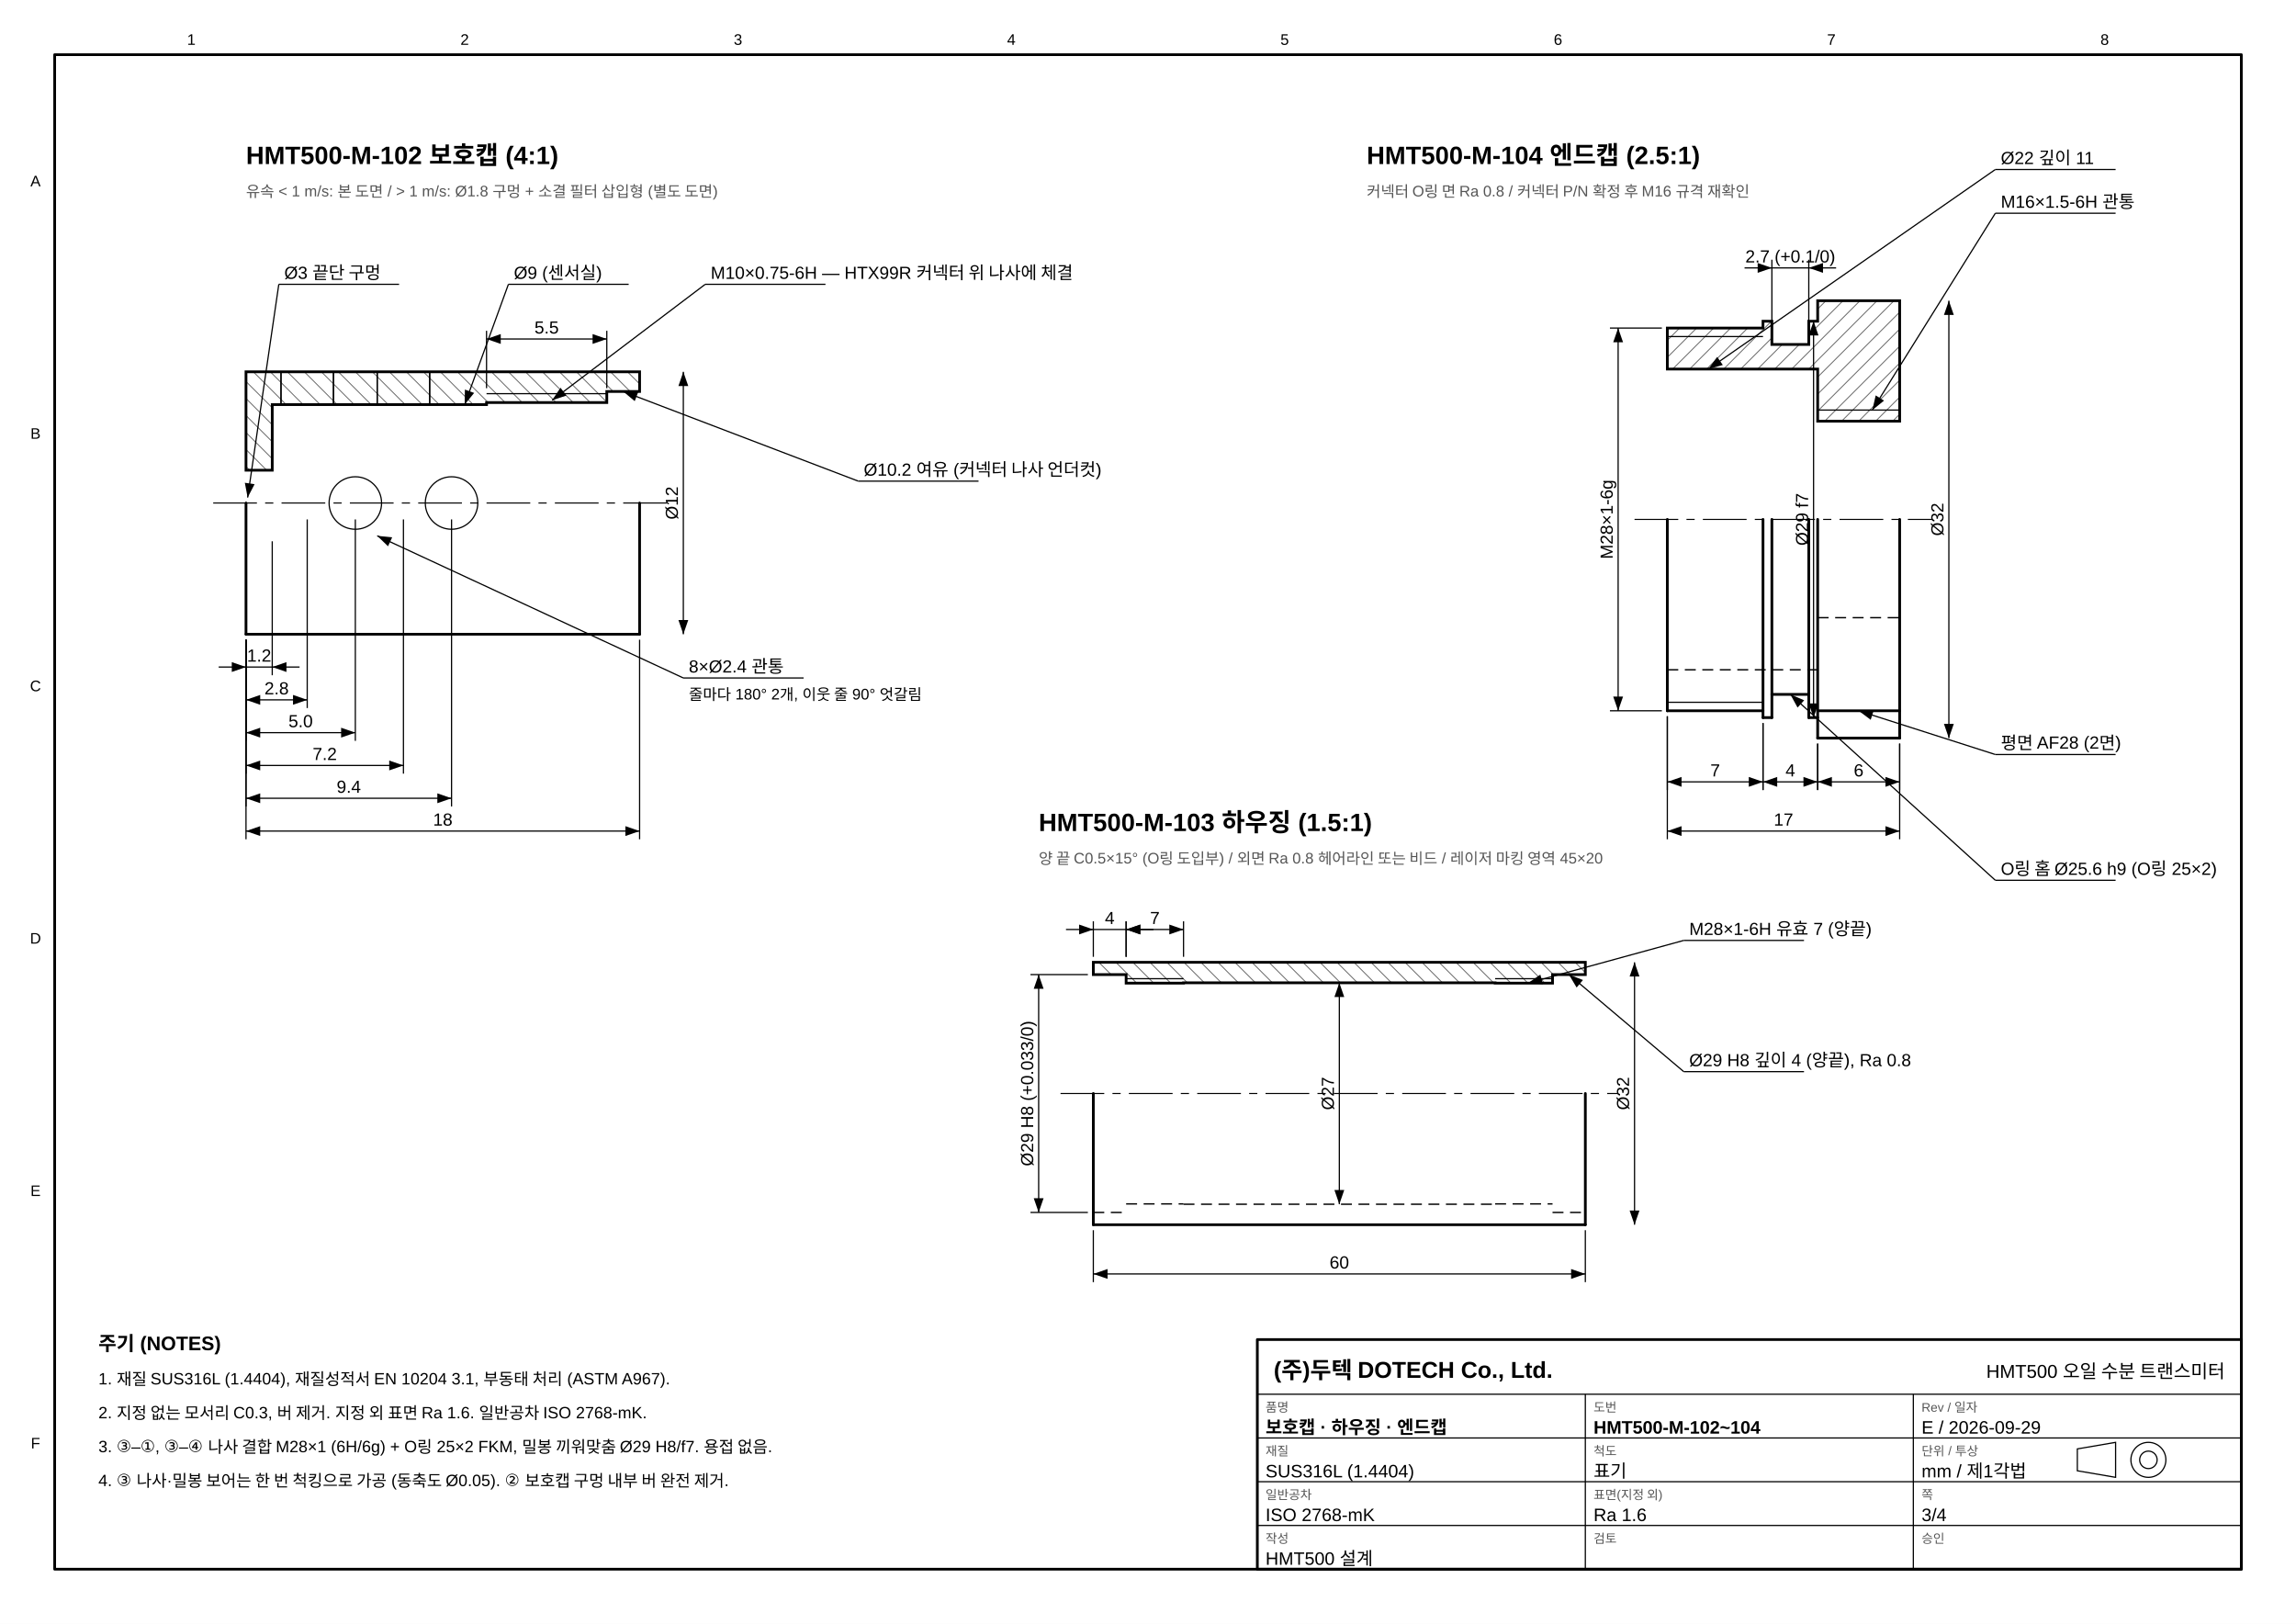
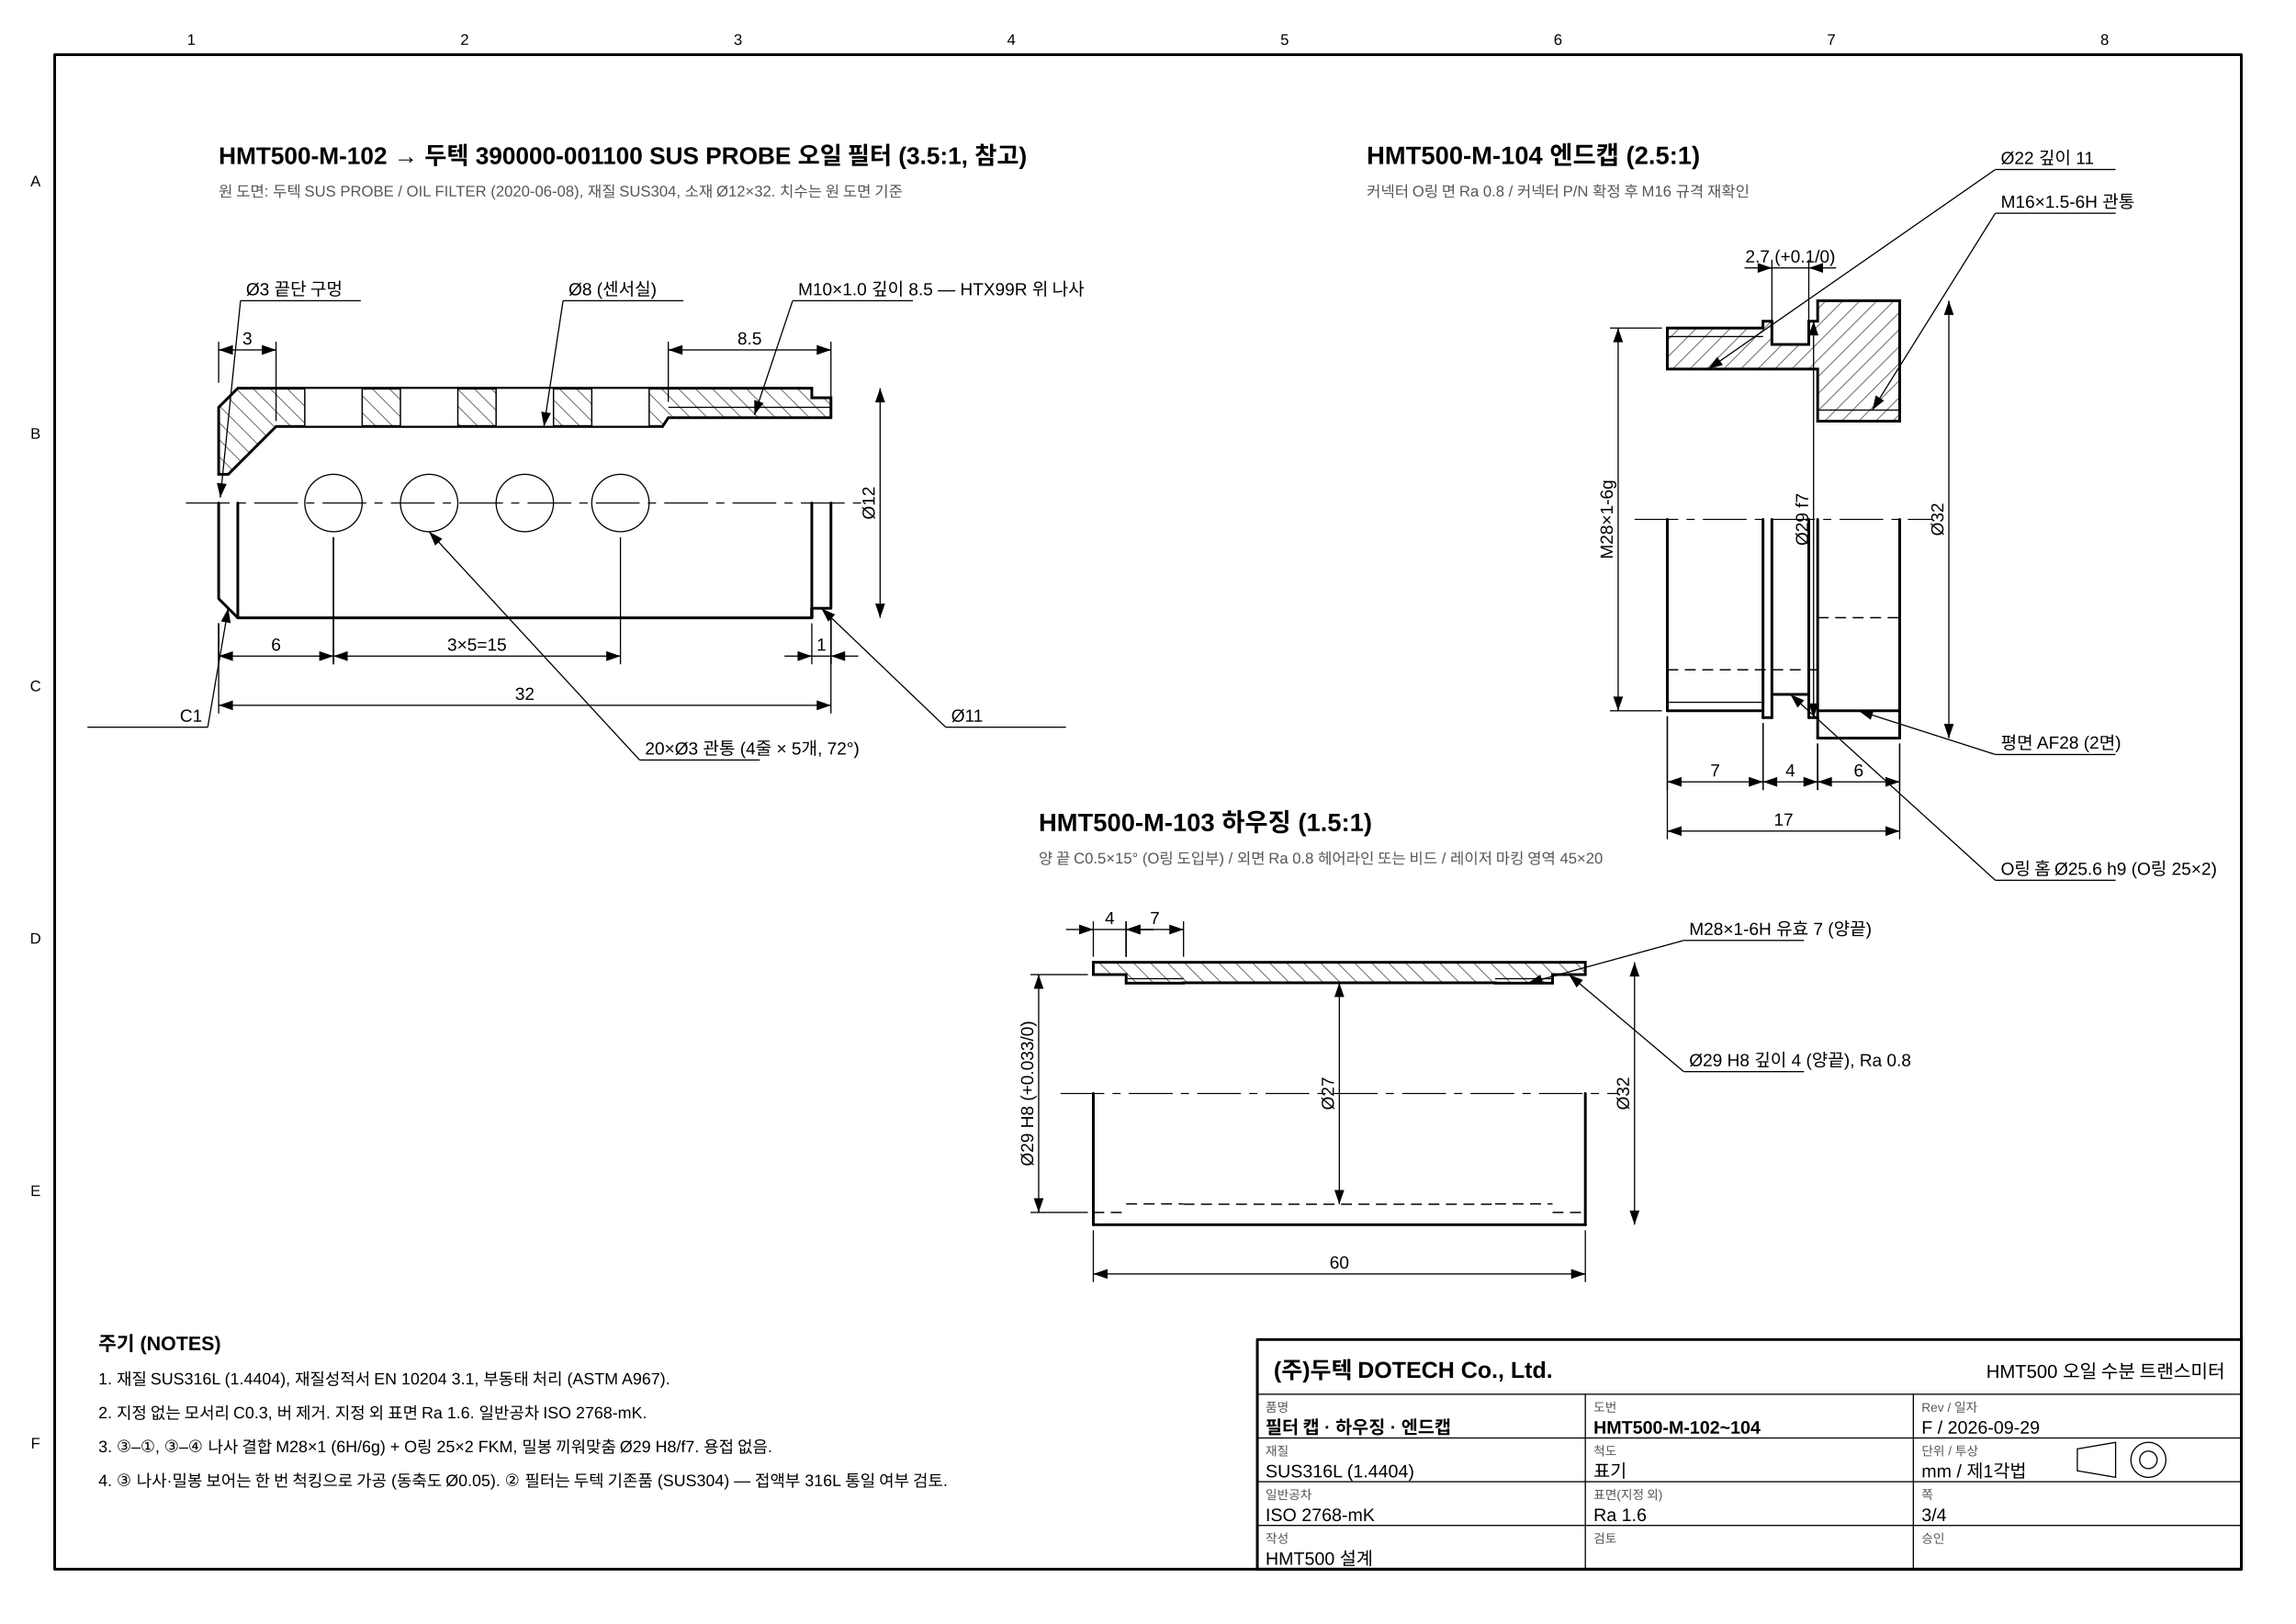
<svg xmlns="http://www.w3.org/2000/svg" width="420.0mm" height="297.0mm" viewBox="0 0 420.0 297.0">
  <rect width="420.0" height="297.0" fill="#fff" />
  <style>
 .thick{stroke:#000;stroke-width:0.5;fill:none;stroke-linecap:round;stroke-linejoin:round}
 .thin{stroke:#000;stroke-width:0.22;fill:none}
 .center{stroke:#000;stroke-width:0.2;stroke-dasharray:8 1.5 1.5 1.5;fill:none}
 .hidden{stroke:#000;stroke-width:0.25;stroke-dasharray:2 1.2;fill:none}
 .hatchfill{stroke:#000;stroke-width:0.5;fill:url(#hatch)}
 .hatchfill2{stroke:#000;stroke-width:0.5;fill:url(#hatch2)}
 .part2{stroke:#000;stroke-width:0.35;fill:url(#hatch2)}
 .buy{stroke:#000;stroke-width:0.35;fill:#e8e8e8}
 .green{stroke:#000;stroke-width:0.35;fill:#cfe8d0}
 .arrow{fill:#000;stroke:none}
 .t{font-family:'Noto Sans KR','NanumGothic','Malgun Gothic',Arial,sans-serif;fill:#000}
 .muted{fill:#555}
</style>
  <defs>
    <pattern id="hatch" width="2.2" height="2.2" patternUnits="userSpaceOnUse" patternTransform="rotate(45)">
      <line x1="0" y1="0" x2="0" y2="2.2" stroke="#000" stroke-width="0.18" />
    </pattern>
    <pattern id="hatch2" width="2.2" height="2.2" patternUnits="userSpaceOnUse" patternTransform="rotate(-45)">
      <line x1="0" y1="0" x2="0" y2="2.2" stroke="#000" stroke-width="0.18" />
    </pattern>
  </defs>
-   <line x1="39.000" y1="92.000" x2="123.000" y2="92.000" class="center" />
-   <polygon points="45.000,68.000 117.000,68.000 117.000,71.600 111.000,71.600 111.000,73.624 89.000,73.624 89.000,74.000 49.800,74.000 49.800,86.000 45.000,86.000" class="hatchfill2" />
-   <line x1="45.000" y1="116.000" x2="117.000" y2="116.000" class="thick" />
-   <line x1="45.000" y1="92.000" x2="45.000" y2="116.000" class="thick" />
-   <line x1="117.000" y1="92.000" x2="117.000" y2="116.000" class="thick" />
-   <line x1="89.000" y1="72.000" x2="111.000" y2="72.000" class="thin" />
-   <rect x="51.400" y="68.000" width="9.600" height="6.000" fill="#fff" class="thin" />
-   <rect x="51.400" y="68.000" width="9.600" height="6.000" fill="#fff" class="thin" />
-   <circle cx="65.000" cy="92.000" r="4.800" class="thin" fill="none" />
-   <rect x="69.000" y="68.000" width="9.600" height="6.000" fill="#fff" class="thin" />
-   <rect x="69.000" y="68.000" width="9.600" height="6.000" fill="#fff" class="thin" />
-   <circle cx="82.600" cy="92.000" r="4.800" class="thin" fill="none" />
-   <line x1="45.000" y1="117.000" x2="45.000" y2="123.500" class="thin" />
-   <line x1="49.800" y1="99.000" x2="49.800" y2="123.500" class="thin" />
-   <line x1="45.000" y1="122.000" x2="49.800" y2="122.000" class="thin" />
-   <polygon points="45.000,122.000 42.400,122.900 42.400,121.100" class="arrow" />
-   <polygon points="49.800,122.000 52.400,121.100 52.400,122.900" class="arrow" />
-   <line x1="40.000" y1="122.000" x2="45.000" y2="122.000" class="thin" />
-   <line x1="49.800" y1="122.000" x2="54.800" y2="122.000" class="thin" />
-   <text x="47.400" y="121.000" font-size="3.2" text-anchor="middle" class="t ">1.2</text>
-   <line x1="45.000" y1="117.000" x2="45.000" y2="129.500" class="thin" />
-   <line x1="56.200" y1="95.000" x2="56.200" y2="129.500" class="thin" />
-   <line x1="45.000" y1="128.000" x2="56.200" y2="128.000" class="thin" />
-   <polygon points="45.000,128.000 47.600,127.100 47.600,128.900" class="arrow" />
-   <polygon points="56.200,128.000 53.600,128.900 53.600,127.100" class="arrow" />
-   <text x="50.600" y="127.000" font-size="3.2" text-anchor="middle" class="t ">2.8</text>
-   <line x1="45.000" y1="117.000" x2="45.000" y2="135.500" class="thin" />
-   <line x1="65.000" y1="95.000" x2="65.000" y2="135.500" class="thin" />
-   <line x1="45.000" y1="134.000" x2="65.000" y2="134.000" class="thin" />
-   <polygon points="45.000,134.000 47.600,133.100 47.600,134.900" class="arrow" />
-   <polygon points="65.000,134.000 62.400,134.900 62.400,133.100" class="arrow" />
-   <text x="55.000" y="133.000" font-size="3.2" text-anchor="middle" class="t ">5.0</text>
-   <line x1="45.000" y1="117.000" x2="45.000" y2="141.500" class="thin" />
-   <line x1="73.800" y1="95.000" x2="73.800" y2="141.500" class="thin" />
-   <line x1="45.000" y1="140.000" x2="73.800" y2="140.000" class="thin" />
-   <polygon points="45.000,140.000 47.600,139.100 47.600,140.900" class="arrow" />
-   <polygon points="73.800,140.000 71.200,140.900 71.200,139.100" class="arrow" />
-   <text x="59.400" y="139.000" font-size="3.2" text-anchor="middle" class="t ">7.2</text>
-   <line x1="45.000" y1="117.000" x2="45.000" y2="147.500" class="thin" />
-   <line x1="82.600" y1="95.000" x2="82.600" y2="147.500" class="thin" />
-   <line x1="45.000" y1="146.000" x2="82.600" y2="146.000" class="thin" />
-   <polygon points="45.000,146.000 47.600,145.100 47.600,146.900" class="arrow" />
-   <polygon points="82.600,146.000 80.000,146.900 80.000,145.100" class="arrow" />
-   <text x="63.800" y="145.000" font-size="3.2" text-anchor="middle" class="t ">9.4</text>
-   <line x1="45.000" y1="117.000" x2="45.000" y2="153.500" class="thin" />
-   <line x1="117.000" y1="117.000" x2="117.000" y2="153.500" class="thin" />
-   <line x1="45.000" y1="152.000" x2="117.000" y2="152.000" class="thin" />
-   <polygon points="45.000,152.000 47.600,151.100 47.600,152.900" class="arrow" />
-   <polygon points="117.000,152.000 114.400,152.900 114.400,151.100" class="arrow" />
-   <text x="81.000" y="151.000" font-size="3.2" text-anchor="middle" class="t ">18</text>
-   <line x1="89.000" y1="71.000" x2="89.000" y2="60.500" class="thin" />
-   <line x1="111.000" y1="71.000" x2="111.000" y2="60.500" class="thin" />
-   <line x1="89.000" y1="62.000" x2="111.000" y2="62.000" class="thin" />
-   <polygon points="89.000,62.000 91.600,61.100 91.600,62.900" class="arrow" />
-   <polygon points="111.000,62.000 108.400,62.900 108.400,61.100" class="arrow" />
-   <text x="100.000" y="61.000" font-size="3.2" text-anchor="middle" class="t ">5.5</text>
-   <line x1="125.000" y1="68.000" x2="125.000" y2="116.000" class="thin" />
-   <polygon points="125.000,68.000 125.900,70.600 124.100,70.600" class="arrow" />
-   <polygon points="125.000,116.000 124.100,113.400 125.900,113.400" class="arrow" />
-   <text x="124.000" y="92.000" font-size="3.2" text-anchor="middle" transform="rotate(-90 124.000 92.000)" class="t ">Ø12</text>
-   <line x1="85.000" y1="74.000" x2="93.000" y2="52.000" class="thin" />
-   <polygon points="85.000,74.000 85.043,71.249 86.734,71.864" class="arrow" />
-   <line x1="93.000" y1="52.000" x2="115.000" y2="52.000" class="thin" />
-   <text x="94.000" y="51.000" font-size="3.2" text-anchor="start" class="t ">Ø9 (센서실)</text>
-   <line x1="101.000" y1="73.200" x2="129.000" y2="52.000" class="thin" />
-   <polygon points="101.000,73.200 102.530,70.913 103.616,72.348" class="arrow" />
-   <line x1="129.000" y1="52.000" x2="151.000" y2="52.000" class="thin" />
-   <text x="130.000" y="51.000" font-size="3.2" text-anchor="start" class="t ">M10×0.75-6H — HTX99R 커넥터 위 나사에 체결</text>
-   <line x1="114.000" y1="71.600" x2="157.000" y2="88.000" class="thin" />
-   <polygon points="114.000,71.600 116.750,71.686 116.109,73.367" class="arrow" />
-   <line x1="157.000" y1="88.000" x2="179.000" y2="88.000" class="thin" />
-   <text x="158.000" y="87.000" font-size="3.2" text-anchor="start" class="t ">Ø10.2 여유 (커넥터 나사 언더컷)</text>
-   <line x1="45.300" y1="91.000" x2="51.000" y2="52.000" class="thin" />
-   <polygon points="45.300,91.000 44.785,88.297 46.567,88.557" class="arrow" />
-   <line x1="51.000" y1="52.000" x2="73.000" y2="52.000" class="thin" />
-   <text x="52.000" y="51.000" font-size="3.2" text-anchor="start" class="t ">Ø3 끝단 구멍</text>
-   <line x1="69.000" y1="98.000" x2="125.000" y2="124.000" class="thin" />
-   <polygon points="69.000,98.000 71.737,98.279 70.979,99.911" class="arrow" />
-   <line x1="125.000" y1="124.000" x2="147.000" y2="124.000" class="thin" />
-   <text x="126.000" y="123.000" font-size="3.2" text-anchor="start" class="t ">8×Ø2.4 관통</text>
-   <text x="126.000" y="128.000" font-size="2.8" text-anchor="start" class="t ">줄마다 180° 2개, 이웃 줄 90° 엇갈림</text>
-   <text x="45.000" y="30.000" font-size="4.6" text-anchor="start" font-weight="700" class="t ">HMT500-M-102  보호캡 (4:1)</text>
-   <text x="45.000" y="36.000" font-size="2.8" text-anchor="start" class="t muted">유속 &lt; 1 m/s: 본 도면 / &gt; 1 m/s: Ø1.8 구멍 + 소결 필터 삽입형 (별도 도면)</text>
+   <line x1="34.000" y1="92.000" x2="158.000" y2="92.000" class="center" />
+   <polygon points="40.000,86.750 40.000,74.500 43.500,71.000 148.500,71.000 148.500,72.750 152.000,72.750 152.000,76.395 122.250,76.395 121.200,78.000 50.500,78.000 41.750,86.750" class="hatchfill2" />
+   <polyline points="40.000,92.000 40.000,97.250 40.000,109.500 43.500,113.000 148.500,113.000 148.500,111.250 152.000,111.250 152.000,92.000" class="thick" />
+   <line x1="43.500" y1="92.000" x2="43.500" y2="113.000" class="thick" />
+   <line x1="148.500" y1="92.000" x2="148.500" y2="113.000" class="thick" />
+   <line x1="122.250" y1="74.500" x2="152.000" y2="74.500" class="thin" />
+   <rect x="55.750" y="71.000" width="10.500" height="7.000" style="fill:#fff;stroke:#000;stroke-width:0.25" />
+   <circle cx="61.000" cy="92.000" r="5.250" class="thin" fill="none" />
+   <rect x="73.250" y="71.000" width="10.500" height="7.000" style="fill:#fff;stroke:#000;stroke-width:0.25" />
+   <circle cx="78.500" cy="92.000" r="5.250" class="thin" fill="none" />
+   <rect x="90.750" y="71.000" width="10.500" height="7.000" style="fill:#fff;stroke:#000;stroke-width:0.25" />
+   <circle cx="96.000" cy="92.000" r="5.250" class="thin" fill="none" />
+   <rect x="108.250" y="71.000" width="10.500" height="7.000" style="fill:#fff;stroke:#000;stroke-width:0.25" />
+   <circle cx="113.500" cy="92.000" r="5.250" class="thin" fill="none" />
+   <line x1="40.000" y1="114.000" x2="40.000" y2="121.500" class="thin" />
+   <line x1="61.000" y1="98.250" x2="61.000" y2="121.500" class="thin" />
+   <line x1="40.000" y1="120.000" x2="61.000" y2="120.000" class="thin" />
+   <polygon points="40.000,120.000 42.600,119.100 42.600,120.900" class="arrow" />
+   <polygon points="61.000,120.000 58.400,120.900 58.400,119.100" class="arrow" />
+   <text x="50.500" y="119.000" font-size="3.2" text-anchor="middle" class="t ">6</text>
+   <line x1="61.000" y1="98.250" x2="61.000" y2="121.500" class="thin" />
+   <line x1="113.500" y1="98.250" x2="113.500" y2="121.500" class="thin" />
+   <line x1="61.000" y1="120.000" x2="113.500" y2="120.000" class="thin" />
+   <polygon points="61.000,120.000 63.600,119.100 63.600,120.900" class="arrow" />
+   <polygon points="113.500,120.000 110.900,120.900 110.900,119.100" class="arrow" />
+   <text x="87.250" y="119.000" font-size="3.2" text-anchor="middle" class="t ">3×5=15</text>
+   <line x1="148.500" y1="114.000" x2="148.500" y2="121.500" class="thin" />
+   <line x1="152.000" y1="112.250" x2="152.000" y2="121.500" class="thin" />
+   <line x1="148.500" y1="120.000" x2="152.000" y2="120.000" class="thin" />
+   <polygon points="148.500,120.000 145.900,120.900 145.900,119.100" class="arrow" />
+   <polygon points="152.000,120.000 154.600,119.100 154.600,120.900" class="arrow" />
+   <line x1="143.500" y1="120.000" x2="148.500" y2="120.000" class="thin" />
+   <line x1="152.000" y1="120.000" x2="157.000" y2="120.000" class="thin" />
+   <text x="150.250" y="119.000" font-size="3.2" text-anchor="middle" class="t ">1</text>
+   <line x1="40.000" y1="114.000" x2="40.000" y2="130.500" class="thin" />
+   <line x1="152.000" y1="112.250" x2="152.000" y2="130.500" class="thin" />
+   <line x1="40.000" y1="129.000" x2="152.000" y2="129.000" class="thin" />
+   <polygon points="40.000,129.000 42.600,128.100 42.600,129.900" class="arrow" />
+   <polygon points="152.000,129.000 149.400,129.900 149.400,128.100" class="arrow" />
+   <text x="96.000" y="128.000" font-size="3.2" text-anchor="middle" class="t ">32</text>
+   <line x1="122.250" y1="73.500" x2="122.250" y2="62.500" class="thin" />
+   <line x1="152.000" y1="73.500" x2="152.000" y2="62.500" class="thin" />
+   <line x1="122.250" y1="64.000" x2="152.000" y2="64.000" class="thin" />
+   <polygon points="122.250,64.000 124.850,63.100 124.850,64.900" class="arrow" />
+   <polygon points="152.000,64.000 149.400,64.900 149.400,63.100" class="arrow" />
+   <text x="137.125" y="63.000" font-size="3.2" text-anchor="middle" class="t ">8.5</text>
+   <line x1="40.000" y1="70.000" x2="40.000" y2="62.500" class="thin" />
+   <line x1="50.500" y1="77.000" x2="50.500" y2="62.500" class="thin" />
+   <line x1="40.000" y1="64.000" x2="50.500" y2="64.000" class="thin" />
+   <polygon points="40.000,64.000 42.600,63.100 42.600,64.900" class="arrow" />
+   <polygon points="50.500,64.000 47.900,64.900 47.900,63.100" class="arrow" />
+   <text x="45.250" y="63.000" font-size="3.2" text-anchor="middle" class="t ">3</text>
+   <line x1="161.000" y1="71.000" x2="161.000" y2="113.000" class="thin" />
+   <polygon points="161.000,71.000 161.900,73.600 160.100,73.600" class="arrow" />
+   <polygon points="161.000,113.000 160.100,110.400 161.900,110.400" class="arrow" />
+   <text x="160.000" y="92.000" font-size="3.2" text-anchor="middle" transform="rotate(-90 160.000 92.000)" class="t ">Ø12</text>
+   <line x1="99.500" y1="78.000" x2="103.000" y2="55.000" class="thin" />
+   <polygon points="99.500,78.000 99.001,75.294 100.781,75.565" class="arrow" />
+   <line x1="103.000" y1="55.000" x2="125.000" y2="55.000" class="thin" />
+   <text x="104.000" y="54.000" font-size="3.2" text-anchor="start" class="t ">Ø8 (센서실)</text>
+   <line x1="138.000" y1="75.900" x2="145.000" y2="55.000" class="thin" />
+   <polygon points="138.000,75.900 137.972,73.149 139.679,73.720" class="arrow" />
+   <line x1="145.000" y1="55.000" x2="167.000" y2="55.000" class="thin" />
+   <text x="146.000" y="54.000" font-size="3.2" text-anchor="start" class="t ">M10×1.0 깊이 8.5 — HTX99R 위 나사</text>
+   <line x1="150.250" y1="111.250" x2="173.000" y2="133.000" class="thin" />
+   <polygon points="150.250,111.250 152.751,112.396 151.507,113.697" class="arrow" />
+   <line x1="173.000" y1="133.000" x2="195.000" y2="133.000" class="thin" />
+   <text x="174.000" y="132.000" font-size="3.2" text-anchor="start" class="t ">Ø11</text>
+   <line x1="40.300" y1="91.000" x2="44.000" y2="55.000" class="thin" />
+   <polygon points="40.300,91.000 39.671,88.322 41.461,88.506" class="arrow" />
+   <line x1="44.000" y1="55.000" x2="66.000" y2="55.000" class="thin" />
+   <text x="45.000" y="54.000" font-size="3.2" text-anchor="start" class="t ">Ø3 끝단 구멍</text>
+   <line x1="41.750" y1="111.250" x2="38.000" y2="133.000" class="thin" />
+   <polygon points="41.750,111.250 42.195,113.965 40.421,113.659" class="arrow" />
+   <line x1="38.000" y1="133.000" x2="16.000" y2="133.000" class="thin" />
+   <text x="37.000" y="132.000" font-size="3.2" text-anchor="end" class="t ">C1</text>
+   <line x1="78.500" y1="97.250" x2="117.000" y2="139.000" class="thin" />
+   <polygon points="78.500,97.250 80.924,98.551 79.601,99.771" class="arrow" />
+   <line x1="117.000" y1="139.000" x2="139.000" y2="139.000" class="thin" />
+   <text x="118.000" y="138.000" font-size="3.2" text-anchor="start" class="t ">20×Ø3 관통 (4줄 × 5개, 72°)</text>
+   <text x="40.000" y="30.000" font-size="4.4" text-anchor="start" font-weight="700" class="t ">HMT500-M-102 → 두텍 390000-001100  SUS PROBE 오일 필터 (3.5:1, 참고)</text>
+   <text x="40.000" y="36.000" font-size="2.8" text-anchor="start" class="t muted">원 도면: 두텍 SUS PROBE / OIL FILTER (2020-06-08), 재질 SUS304, 소재 Ø12×32. 치수는 원 도면 기준</text>
  <line x1="299.000" y1="95.000" x2="353.500" y2="95.000" class="center" />
  <polygon points="305.000,60.000 322.500,60.000 322.500,58.750 324.125,58.750 324.125,63.000 330.875,63.000 330.875,58.750 332.500,58.750 332.500,55.000 347.500,55.000 347.500,77.030 332.500,77.030 332.500,67.500 305.000,67.500" class="hatchfill" />
  <line x1="305.000" y1="130.000" x2="322.500" y2="130.000" class="thick" />
  <line x1="305.000" y1="95.000" x2="305.000" y2="130.000" class="thick" />
  <line x1="322.500" y1="131.250" x2="324.125" y2="131.250" class="thick" />
  <line x1="322.500" y1="95.000" x2="322.500" y2="131.250" class="thick" />
  <line x1="324.125" y1="127.000" x2="330.875" y2="127.000" class="thick" />
  <line x1="324.125" y1="95.000" x2="324.125" y2="131.250" class="thick" />
  <line x1="330.875" y1="131.250" x2="332.500" y2="131.250" class="thick" />
  <line x1="330.875" y1="95.000" x2="330.875" y2="131.250" class="thick" />
  <line x1="332.500" y1="135.000" x2="347.500" y2="135.000" class="thick" />
  <line x1="332.500" y1="95.000" x2="332.500" y2="135.000" class="thick" />
  <line x1="347.500" y1="95.000" x2="347.500" y2="135.000" class="thick" />
  <line x1="305.000" y1="128.446" x2="322.500" y2="128.446" class="thin" />
  <line x1="305.000" y1="61.554" x2="322.500" y2="61.554" class="thin" />
  <line x1="332.500" y1="75.000" x2="347.500" y2="75.000" class="thin" />
  <line x1="332.500" y1="130.000" x2="347.500" y2="130.000" class="thick" />
  <line x1="305.000" y1="122.500" x2="332.500" y2="122.500" class="hidden" />
  <line x1="332.500" y1="112.970" x2="347.500" y2="112.970" class="hidden" />
  <line x1="305.000" y1="131.000" x2="305.000" y2="144.500" class="thin" />
  <line x1="322.500" y1="132.250" x2="322.500" y2="144.500" class="thin" />
  <line x1="305.000" y1="143.000" x2="322.500" y2="143.000" class="thin" />
  <polygon points="305.000,143.000 307.600,142.100 307.600,143.900" class="arrow" />
  <polygon points="322.500,143.000 319.900,143.900 319.900,142.100" class="arrow" />
  <text x="313.750" y="142.000" font-size="3.2" text-anchor="middle" class="t ">7</text>
  <line x1="322.500" y1="132.250" x2="322.500" y2="144.500" class="thin" />
  <line x1="332.500" y1="136.000" x2="332.500" y2="144.500" class="thin" />
  <line x1="322.500" y1="143.000" x2="332.500" y2="143.000" class="thin" />
  <polygon points="322.500,143.000 325.100,142.100 325.100,143.900" class="arrow" />
  <polygon points="332.500,143.000 329.900,143.900 329.900,142.100" class="arrow" />
  <text x="327.500" y="142.000" font-size="3.2" text-anchor="middle" class="t ">4</text>
  <line x1="332.500" y1="136.000" x2="332.500" y2="144.500" class="thin" />
  <line x1="347.500" y1="136.000" x2="347.500" y2="144.500" class="thin" />
  <line x1="332.500" y1="143.000" x2="347.500" y2="143.000" class="thin" />
  <polygon points="332.500,143.000 335.100,142.100 335.100,143.900" class="arrow" />
  <polygon points="347.500,143.000 344.900,143.900 344.900,142.100" class="arrow" />
  <text x="340.000" y="142.000" font-size="3.2" text-anchor="middle" class="t ">6</text>
  <line x1="305.000" y1="131.000" x2="305.000" y2="153.500" class="thin" />
  <line x1="347.500" y1="136.000" x2="347.500" y2="153.500" class="thin" />
  <line x1="305.000" y1="152.000" x2="347.500" y2="152.000" class="thin" />
  <polygon points="305.000,152.000 307.600,151.100 307.600,152.900" class="arrow" />
  <polygon points="347.500,152.000 344.900,152.900 344.900,151.100" class="arrow" />
  <text x="326.250" y="151.000" font-size="3.2" text-anchor="middle" class="t ">17</text>
  <line x1="324.125" y1="62.000" x2="324.125" y2="47.500" class="thin" />
  <line x1="330.875" y1="62.000" x2="330.875" y2="47.500" class="thin" />
  <line x1="324.125" y1="49.000" x2="330.875" y2="49.000" class="thin" />
  <polygon points="324.125,49.000 321.525,49.900 321.525,48.100" class="arrow" />
  <polygon points="330.875,49.000 333.475,48.100 333.475,49.900" class="arrow" />
  <line x1="319.125" y1="49.000" x2="324.125" y2="49.000" class="thin" />
  <line x1="330.875" y1="49.000" x2="335.875" y2="49.000" class="thin" />
  <text x="327.500" y="48.000" font-size="3.2" text-anchor="middle" class="t ">2.7 (+0.1/0)</text>
  <line x1="304.000" y1="60.000" x2="294.500" y2="60.000" class="thin" />
  <line x1="304.000" y1="130.000" x2="294.500" y2="130.000" class="thin" />
  <line x1="296.000" y1="60.000" x2="296.000" y2="130.000" class="thin" />
  <polygon points="296.000,60.000 296.900,62.600 295.100,62.600" class="arrow" />
  <polygon points="296.000,130.000 295.100,127.400 296.900,127.400" class="arrow" />
  <text x="295.000" y="95.000" font-size="3.2" text-anchor="middle" transform="rotate(-90 295.000 95.000)" class="t ">M28×1-6g</text>
  <line x1="331.750" y1="58.750" x2="331.750" y2="131.250" class="thin" />
  <polygon points="331.750,58.750 332.650,61.350 330.850,61.350" class="arrow" />
  <polygon points="331.750,131.250 330.850,128.650 332.650,128.650" class="arrow" />
  <text x="330.750" y="95.000" font-size="3.2" text-anchor="middle" transform="rotate(-90 330.750 95.000)" class="t ">Ø29 f7</text>
  <line x1="356.500" y1="55.000" x2="356.500" y2="135.000" class="thin" />
  <polygon points="356.500,55.000 357.400,57.600 355.600,57.600" class="arrow" />
  <polygon points="356.500,135.000 355.600,132.400 357.400,132.400" class="arrow" />
  <text x="355.500" y="95.000" font-size="3.2" text-anchor="middle" transform="rotate(-90 355.500 95.000)" class="t ">Ø32</text>
  <line x1="342.500" y1="75.000" x2="365.000" y2="39.000" class="thin" />
  <polygon points="342.500,75.000 343.115,72.318 344.641,73.272" class="arrow" />
  <line x1="365.000" y1="39.000" x2="387.000" y2="39.000" class="thin" />
  <text x="366.000" y="38.000" font-size="3.2" text-anchor="start" class="t ">M16×1.5-6H 관통</text>
  <line x1="312.500" y1="67.500" x2="365.000" y2="31.000" class="thin" />
  <polygon points="312.500,67.500 314.121,65.277 315.149,66.755" class="arrow" />
  <line x1="365.000" y1="31.000" x2="387.000" y2="31.000" class="thin" />
  <text x="366.000" y="30.000" font-size="3.2" text-anchor="start" class="t ">Ø22 깊이 11</text>
  <line x1="327.500" y1="127.000" x2="365.000" y2="161.000" class="thin" />
  <polygon points="327.500,127.000 330.031,128.080 328.822,129.413" class="arrow" />
  <line x1="365.000" y1="161.000" x2="387.000" y2="161.000" class="thin" />
  <text x="366.000" y="160.000" font-size="3.2" text-anchor="start" class="t ">O링 홈 Ø25.6 h9 (O링 25×2)</text>
  <line x1="340.000" y1="130.000" x2="365.000" y2="138.000" class="thin" />
  <polygon points="340.000,130.000 342.751,129.935 342.202,131.650" class="arrow" />
  <line x1="365.000" y1="138.000" x2="387.000" y2="138.000" class="thin" />
  <text x="366.000" y="137.000" font-size="3.2" text-anchor="start" class="t ">평면 AF28 (2면)</text>
  <text x="250.000" y="30.000" font-size="4.6" text-anchor="start" font-weight="700" class="t ">HMT500-M-104  엔드캡 (2.5:1)</text>
  <text x="250.000" y="36.000" font-size="2.8" text-anchor="start" class="t muted">커넥터 O링 면 Ra 0.8 / 커넥터 P/N 확정 후 M16 규격 재확인</text>
  <line x1="194.000" y1="200.000" x2="296.000" y2="200.000" class="center" />
  <polygon points="200.000,176.000 290.000,176.000 290.000,178.250 284.000,178.250 284.000,179.812 273.500,179.812 273.500,179.750 216.500,179.750 216.500,179.812 206.000,179.812 206.000,178.250 200.000,178.250" class="hatchfill2" />
  <line x1="200.000" y1="224.000" x2="290.000" y2="224.000" class="thick" />
  <line x1="200.000" y1="200.000" x2="200.000" y2="224.000" class="thick" />
  <line x1="290.000" y1="200.000" x2="290.000" y2="224.000" class="thick" />
  <line x1="206.000" y1="179.000" x2="216.500" y2="179.000" class="thin" />
  <line x1="273.500" y1="179.000" x2="284.000" y2="179.000" class="thin" />
  <line x1="200.000" y1="221.750" x2="206.000" y2="221.750" class="hidden" />
  <line x1="206.000" y1="220.188" x2="216.500" y2="220.188" class="hidden" />
  <line x1="216.500" y1="220.250" x2="273.500" y2="220.250" class="hidden" />
  <line x1="273.500" y1="220.188" x2="284.000" y2="220.188" class="hidden" />
  <line x1="284.000" y1="221.750" x2="290.000" y2="221.750" class="hidden" />
  <line x1="200.000" y1="225.000" x2="200.000" y2="234.500" class="thin" />
  <line x1="290.000" y1="225.000" x2="290.000" y2="234.500" class="thin" />
  <line x1="200.000" y1="233.000" x2="290.000" y2="233.000" class="thin" />
  <polygon points="200.000,233.000 202.600,232.100 202.600,233.900" class="arrow" />
  <polygon points="290.000,233.000 287.400,233.900 287.400,232.100" class="arrow" />
  <text x="245.000" y="232.000" font-size="3.2" text-anchor="middle" class="t ">60</text>
  <line x1="200.000" y1="175.000" x2="200.000" y2="168.500" class="thin" />
  <line x1="206.000" y1="175.000" x2="206.000" y2="168.500" class="thin" />
  <line x1="200.000" y1="170.000" x2="206.000" y2="170.000" class="thin" />
  <polygon points="200.000,170.000 197.400,170.900 197.400,169.100" class="arrow" />
  <polygon points="206.000,170.000 208.600,169.100 208.600,170.900" class="arrow" />
  <line x1="195.000" y1="170.000" x2="200.000" y2="170.000" class="thin" />
  <line x1="206.000" y1="170.000" x2="211.000" y2="170.000" class="thin" />
  <text x="203.000" y="169.000" font-size="3.2" text-anchor="middle" class="t ">4</text>
  <line x1="206.000" y1="175.000" x2="206.000" y2="168.500" class="thin" />
  <line x1="216.500" y1="175.000" x2="216.500" y2="168.500" class="thin" />
  <line x1="206.000" y1="170.000" x2="216.500" y2="170.000" class="thin" />
  <polygon points="206.000,170.000 208.600,169.100 208.600,170.900" class="arrow" />
  <polygon points="216.500,170.000 213.900,170.900 213.900,169.100" class="arrow" />
  <text x="211.250" y="169.000" font-size="3.2" text-anchor="middle" class="t ">7</text>
  <line x1="299.000" y1="176.000" x2="299.000" y2="224.000" class="thin" />
  <polygon points="299.000,176.000 299.900,178.600 298.100,178.600" class="arrow" />
  <polygon points="299.000,224.000 298.100,221.400 299.900,221.400" class="arrow" />
  <text x="298.000" y="200.000" font-size="3.2" text-anchor="middle" transform="rotate(-90 298.000 200.000)" class="t ">Ø32</text>
  <line x1="245.000" y1="179.750" x2="245.000" y2="220.250" class="thin" />
  <polygon points="245.000,179.750 245.900,182.350 244.100,182.350" class="arrow" />
  <polygon points="245.000,220.250 244.100,217.650 245.900,217.650" class="arrow" />
  <text x="244.000" y="200.000" font-size="3.2" text-anchor="middle" transform="rotate(-90 244.000 200.000)" class="t ">Ø27</text>
  <line x1="199.000" y1="178.250" x2="188.500" y2="178.250" class="thin" />
  <line x1="199.000" y1="221.750" x2="188.500" y2="221.750" class="thin" />
  <line x1="190.000" y1="178.250" x2="190.000" y2="221.750" class="thin" />
  <polygon points="190.000,178.250 190.900,180.850 189.100,180.850" class="arrow" />
  <polygon points="190.000,221.750 189.100,219.150 190.900,219.150" class="arrow" />
  <text x="189.000" y="200.000" font-size="3.2" text-anchor="middle" transform="rotate(-90 189.000 200.000)" class="t ">Ø29 H8 (+0.033/0)</text>
  <line x1="279.500" y1="179.812" x2="308.000" y2="172.000" class="thin" />
  <polygon points="279.500,179.812 281.770,178.257 282.245,179.993" class="arrow" />
  <line x1="308.000" y1="172.000" x2="330.000" y2="172.000" class="thin" />
  <text x="309.000" y="171.000" font-size="3.2" text-anchor="start" class="t ">M28×1-6H 유효 7 (양끝)</text>
  <line x1="287.000" y1="178.250" x2="308.000" y2="196.000" class="thin" />
  <polygon points="287.000,178.250 289.567,179.241 288.405,180.616" class="arrow" />
  <line x1="308.000" y1="196.000" x2="330.000" y2="196.000" class="thin" />
  <text x="309.000" y="195.000" font-size="3.2" text-anchor="start" class="t ">Ø29 H8 깊이 4 (양끝), Ra 0.8</text>
  <text x="190.000" y="152.000" font-size="4.6" text-anchor="start" font-weight="700" class="t ">HMT500-M-103  하우징 (1.5:1)</text>
  <text x="190.000" y="158.000" font-size="2.8" text-anchor="start" class="t muted">양 끝 C0.5×15° (O링 도입부) / 외면 Ra 0.8 헤어라인 또는 비드 / 레이저 마킹 영역 45×20</text>
  <text x="18.000" y="247.000" font-size="3.6" text-anchor="start" font-weight="700" class="t ">주기 (NOTES)</text>
  <text x="18.000" y="253.200" font-size="3.0" text-anchor="start" class="t ">1. 재질 SUS316L (1.4404), 재질성적서 EN 10204 3.1, 부동태 처리 (ASTM A967).</text>
  <text x="18.000" y="259.400" font-size="3.0" text-anchor="start" class="t ">2. 지정 없는 모서리 C0.3, 버 제거. 지정 외 표면 Ra 1.6. 일반공차 ISO 2768-mK.</text>
  <text x="18.000" y="265.600" font-size="3.0" text-anchor="start" class="t ">3. ③–①, ③–④ 나사 결합 M28×1 (6H/6g) + O링 25×2 FKM, 밀봉 끼워맞춤 Ø29 H8/f7. 용접 없음.</text>
-   <text x="18.000" y="271.800" font-size="3.0" text-anchor="start" class="t ">4. ③ 나사·밀봉 보어는 한 번 척킹으로 가공 (동축도 Ø0.05). ② 보호캡 구멍 내부 버 완전 제거.</text>
+   <text x="18.000" y="271.800" font-size="3.0" text-anchor="start" class="t ">4. ③ 나사·밀봉 보어는 한 번 척킹으로 가공 (동축도 Ø0.05). ② 필터는 두텍 기존품 (SUS304) — 접액부 316L 통일 여부 검토.</text>
  <rect x="10" y="10" width="400.0" height="277.0" class="thick" fill="none" />
  <text x="35.000" y="8.200" font-size="2.8" text-anchor="middle" class="t ">1</text>
  <text x="85.000" y="8.200" font-size="2.8" text-anchor="middle" class="t ">2</text>
  <text x="135.000" y="8.200" font-size="2.8" text-anchor="middle" class="t ">3</text>
  <text x="185.000" y="8.200" font-size="2.8" text-anchor="middle" class="t ">4</text>
  <text x="235.000" y="8.200" font-size="2.8" text-anchor="middle" class="t ">5</text>
  <text x="285.000" y="8.200" font-size="2.8" text-anchor="middle" class="t ">6</text>
  <text x="335.000" y="8.200" font-size="2.8" text-anchor="middle" class="t ">7</text>
  <text x="385.000" y="8.200" font-size="2.8" text-anchor="middle" class="t ">8</text>
  <text x="6.500" y="34.083" font-size="2.8" text-anchor="middle" class="t ">A</text>
  <text x="6.500" y="80.250" font-size="2.8" text-anchor="middle" class="t ">B</text>
  <text x="6.500" y="126.417" font-size="2.8" text-anchor="middle" class="t ">C</text>
  <text x="6.500" y="172.583" font-size="2.8" text-anchor="middle" class="t ">D</text>
  <text x="6.500" y="218.750" font-size="2.8" text-anchor="middle" class="t ">E</text>
  <text x="6.500" y="264.917" font-size="2.8" text-anchor="middle" class="t ">F</text>
  <rect x="230.0" y="245.0" width="180" height="42" class="thick" fill="#fff" />
  <line x1="230.000" y1="255.000" x2="410.000" y2="255.000" class="thin" />
  <line x1="230.000" y1="263.000" x2="410.000" y2="263.000" class="thin" />
  <line x1="230.000" y1="271.000" x2="410.000" y2="271.000" class="thin" />
  <line x1="230.000" y1="279.000" x2="410.000" y2="279.000" class="thin" />
  <line x1="290.000" y1="255.000" x2="290.000" y2="287.000" class="thin" />
  <line x1="350.000" y1="255.000" x2="350.000" y2="287.000" class="thin" />
  <text x="233.000" y="252.000" font-size="4.2" text-anchor="start" font-weight="700" class="t ">(주)두텍  DOTECH Co., Ltd.</text>
  <text x="407.000" y="252.000" font-size="3.4" text-anchor="end" class="t ">HMT500 오일 수분 트랜스미터</text>
  <text x="231.500" y="258.200" font-size="2.3" text-anchor="start" class="t muted">품명</text>
-   <text x="231.500" y="262.200" font-size="3.3" text-anchor="start" font-weight="700" class="t ">보호캡 · 하우징 · 엔드캡</text>
+   <text x="231.500" y="262.200" font-size="3.3" text-anchor="start" font-weight="700" class="t ">필터 캡 · 하우징 · 엔드캡</text>
  <text x="291.500" y="258.200" font-size="2.3" text-anchor="start" class="t muted">도번</text>
  <text x="291.500" y="262.200" font-size="3.3" text-anchor="start" font-weight="700" class="t ">HMT500-M-102~104</text>
  <text x="351.500" y="258.200" font-size="2.3" text-anchor="start" class="t muted">Rev / 일자</text>
-   <text x="351.500" y="262.200" font-size="3.3" text-anchor="start" class="t ">E / 2026-09-29</text>
+   <text x="351.500" y="262.200" font-size="3.3" text-anchor="start" class="t ">F / 2026-09-29</text>
  <text x="231.500" y="266.200" font-size="2.3" text-anchor="start" class="t muted">재질</text>
  <text x="231.500" y="270.200" font-size="3.3" text-anchor="start" class="t ">SUS316L (1.4404)</text>
  <text x="291.500" y="266.200" font-size="2.3" text-anchor="start" class="t muted">척도</text>
  <text x="291.500" y="270.200" font-size="3.3" text-anchor="start" class="t ">표기</text>
  <text x="351.500" y="266.200" font-size="2.3" text-anchor="start" class="t muted">단위 / 투상</text>
  <text x="351.500" y="270.200" font-size="3.3" text-anchor="start" class="t ">mm / 제1각법</text>
  <text x="231.500" y="274.200" font-size="2.3" text-anchor="start" class="t muted">일반공차</text>
  <text x="231.500" y="278.200" font-size="3.3" text-anchor="start" class="t ">ISO 2768-mK</text>
  <text x="291.500" y="274.200" font-size="2.3" text-anchor="start" class="t muted">표면(지정 외)</text>
  <text x="291.500" y="278.200" font-size="3.3" text-anchor="start" class="t ">Ra 1.6</text>
  <text x="351.500" y="274.200" font-size="2.3" text-anchor="start" class="t muted">쪽</text>
  <text x="351.500" y="278.200" font-size="3.3" text-anchor="start" class="t ">3/4</text>
  <text x="231.500" y="282.200" font-size="2.3" text-anchor="start" class="t muted">작성</text>
  <text x="231.500" y="286.200" font-size="3.3" text-anchor="start" class="t ">HMT500 설계</text>
  <text x="291.500" y="282.200" font-size="2.3" text-anchor="start" class="t muted">검토</text>
  <text x="291.500" y="286.200" font-size="3.3" text-anchor="start" class="t " />
  <text x="351.500" y="282.200" font-size="2.3" text-anchor="start" class="t muted">승인</text>
  <text x="351.500" y="286.200" font-size="3.3" text-anchor="start" class="t " />
  <polygon points="380.0,265.0 387.0,263.8 387.0,270.2 380.0,269.0" class="thin" fill="none" />
  <circle cx="393.000" cy="267.000" r="3.200" class="thin" fill="none" />
  <circle cx="393.000" cy="267.000" r="1.600" class="thin" fill="none" />
</svg>
